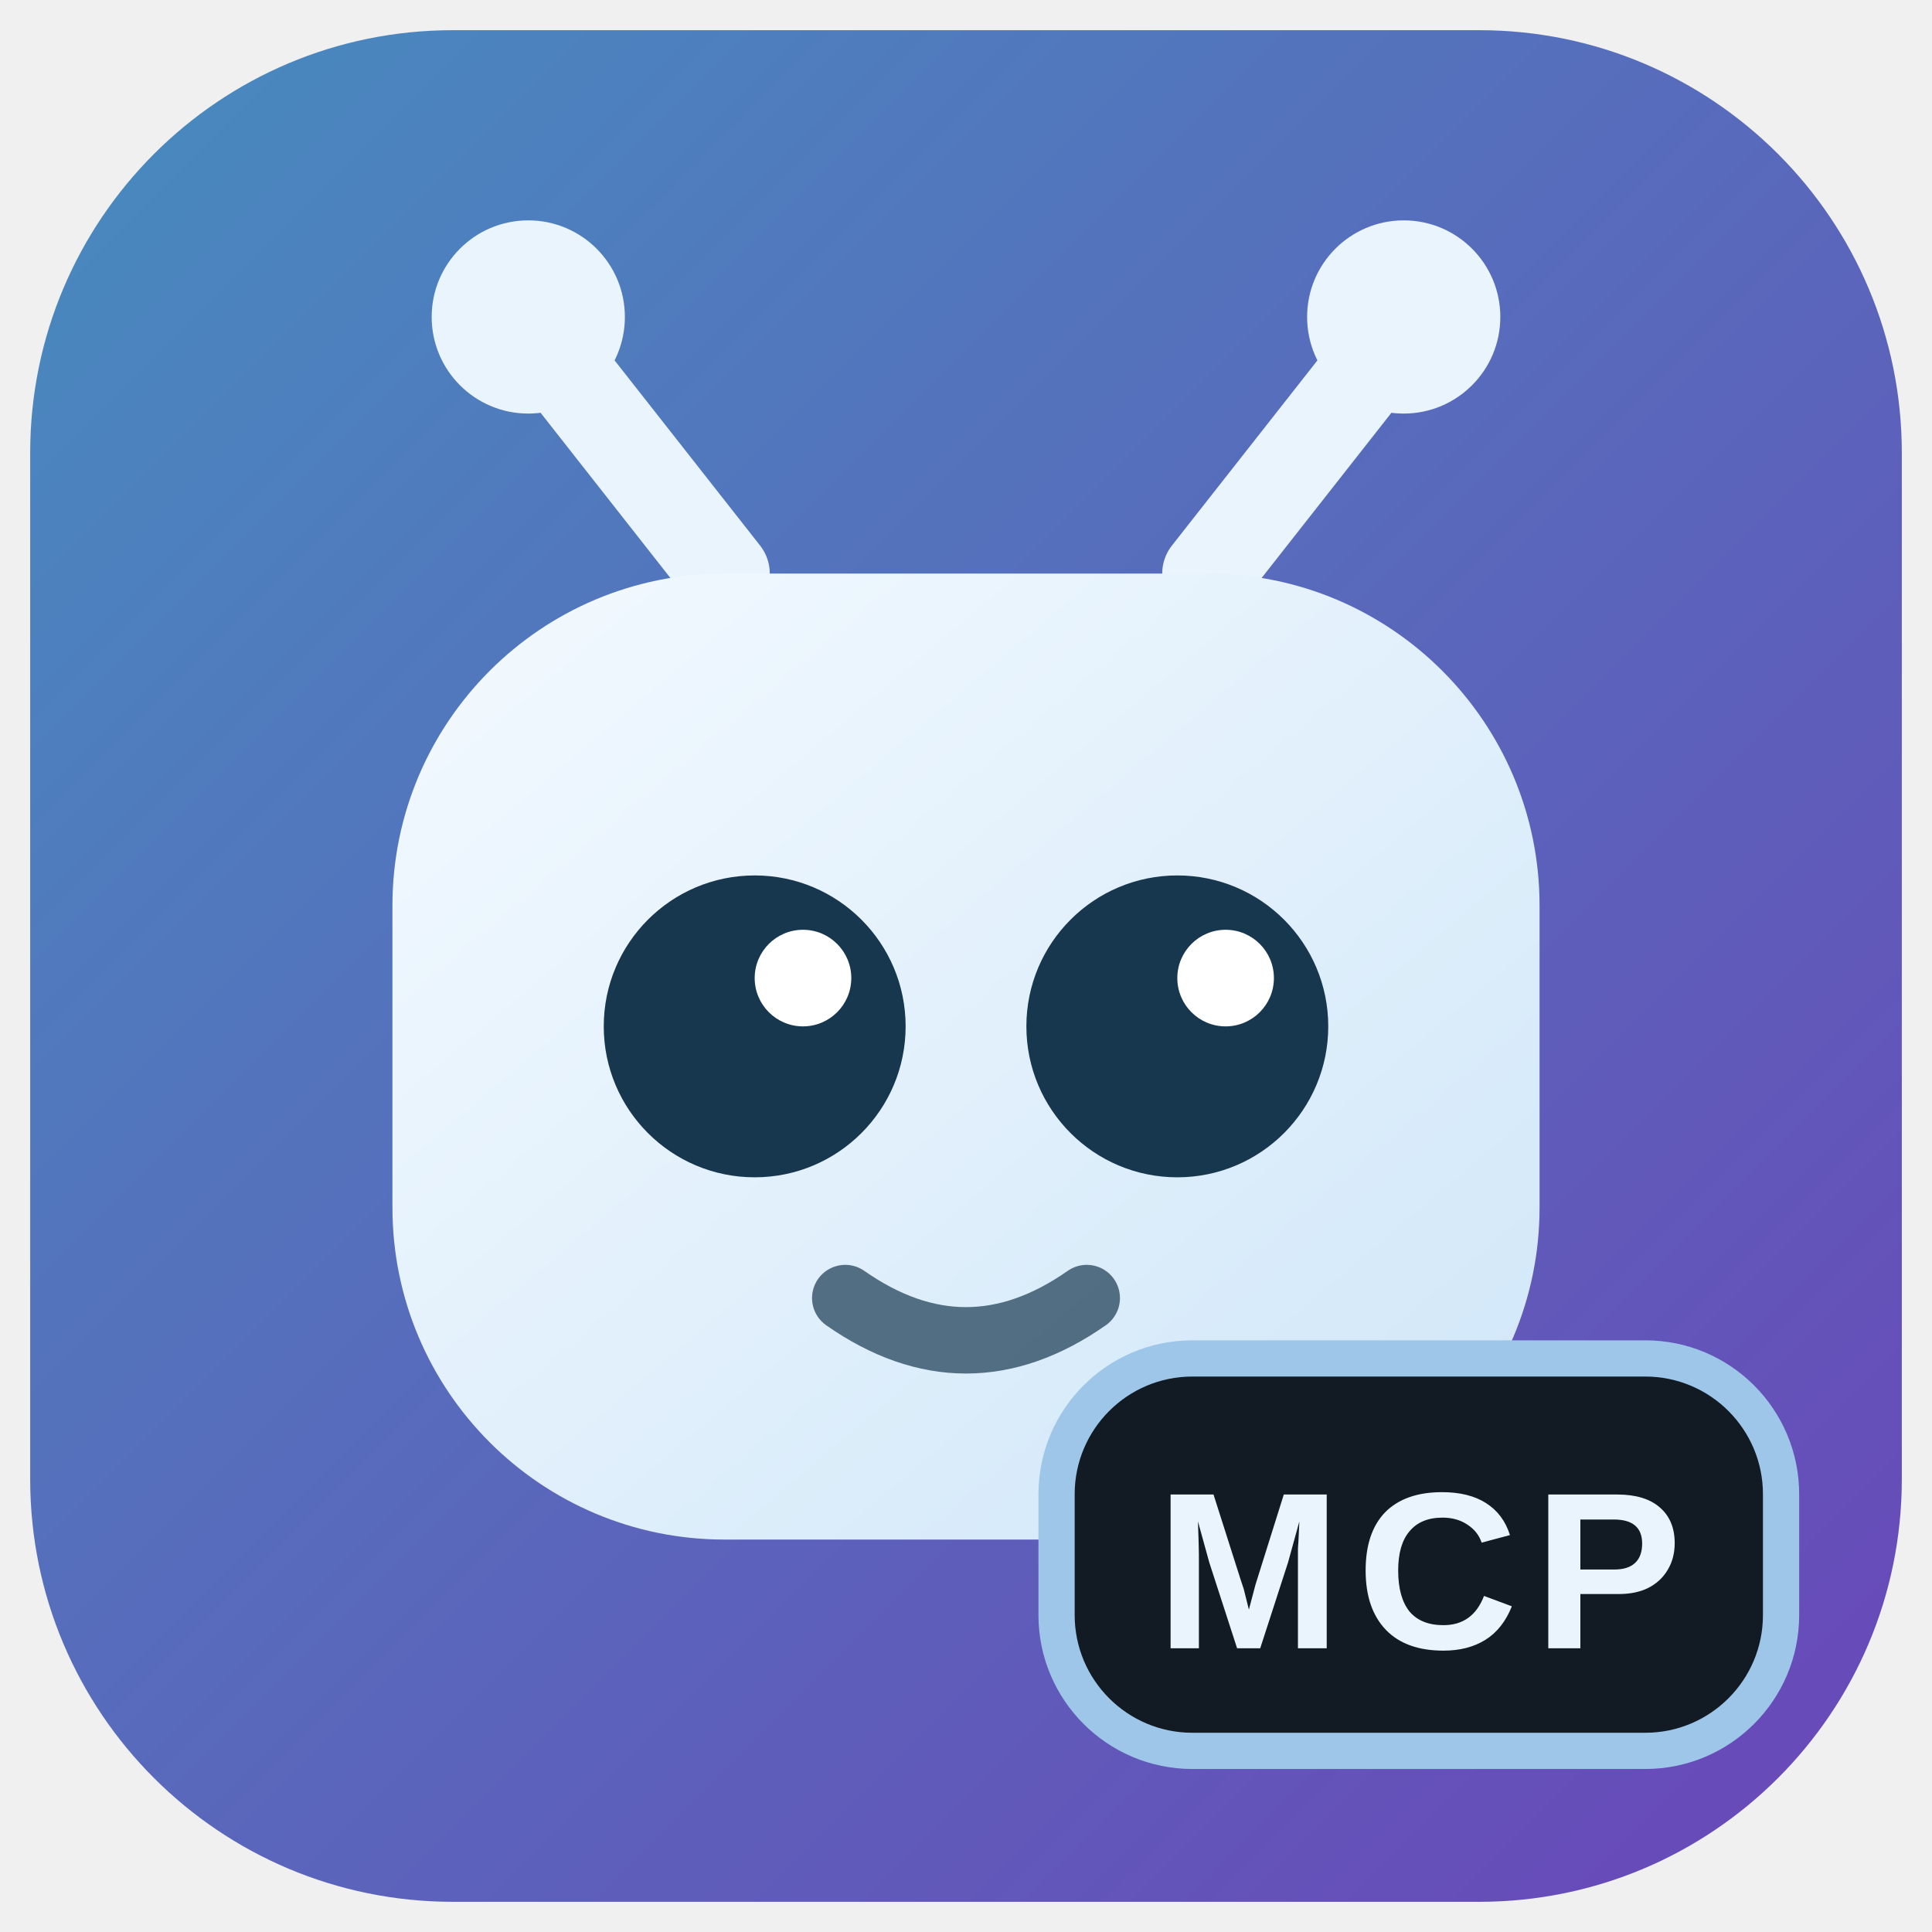
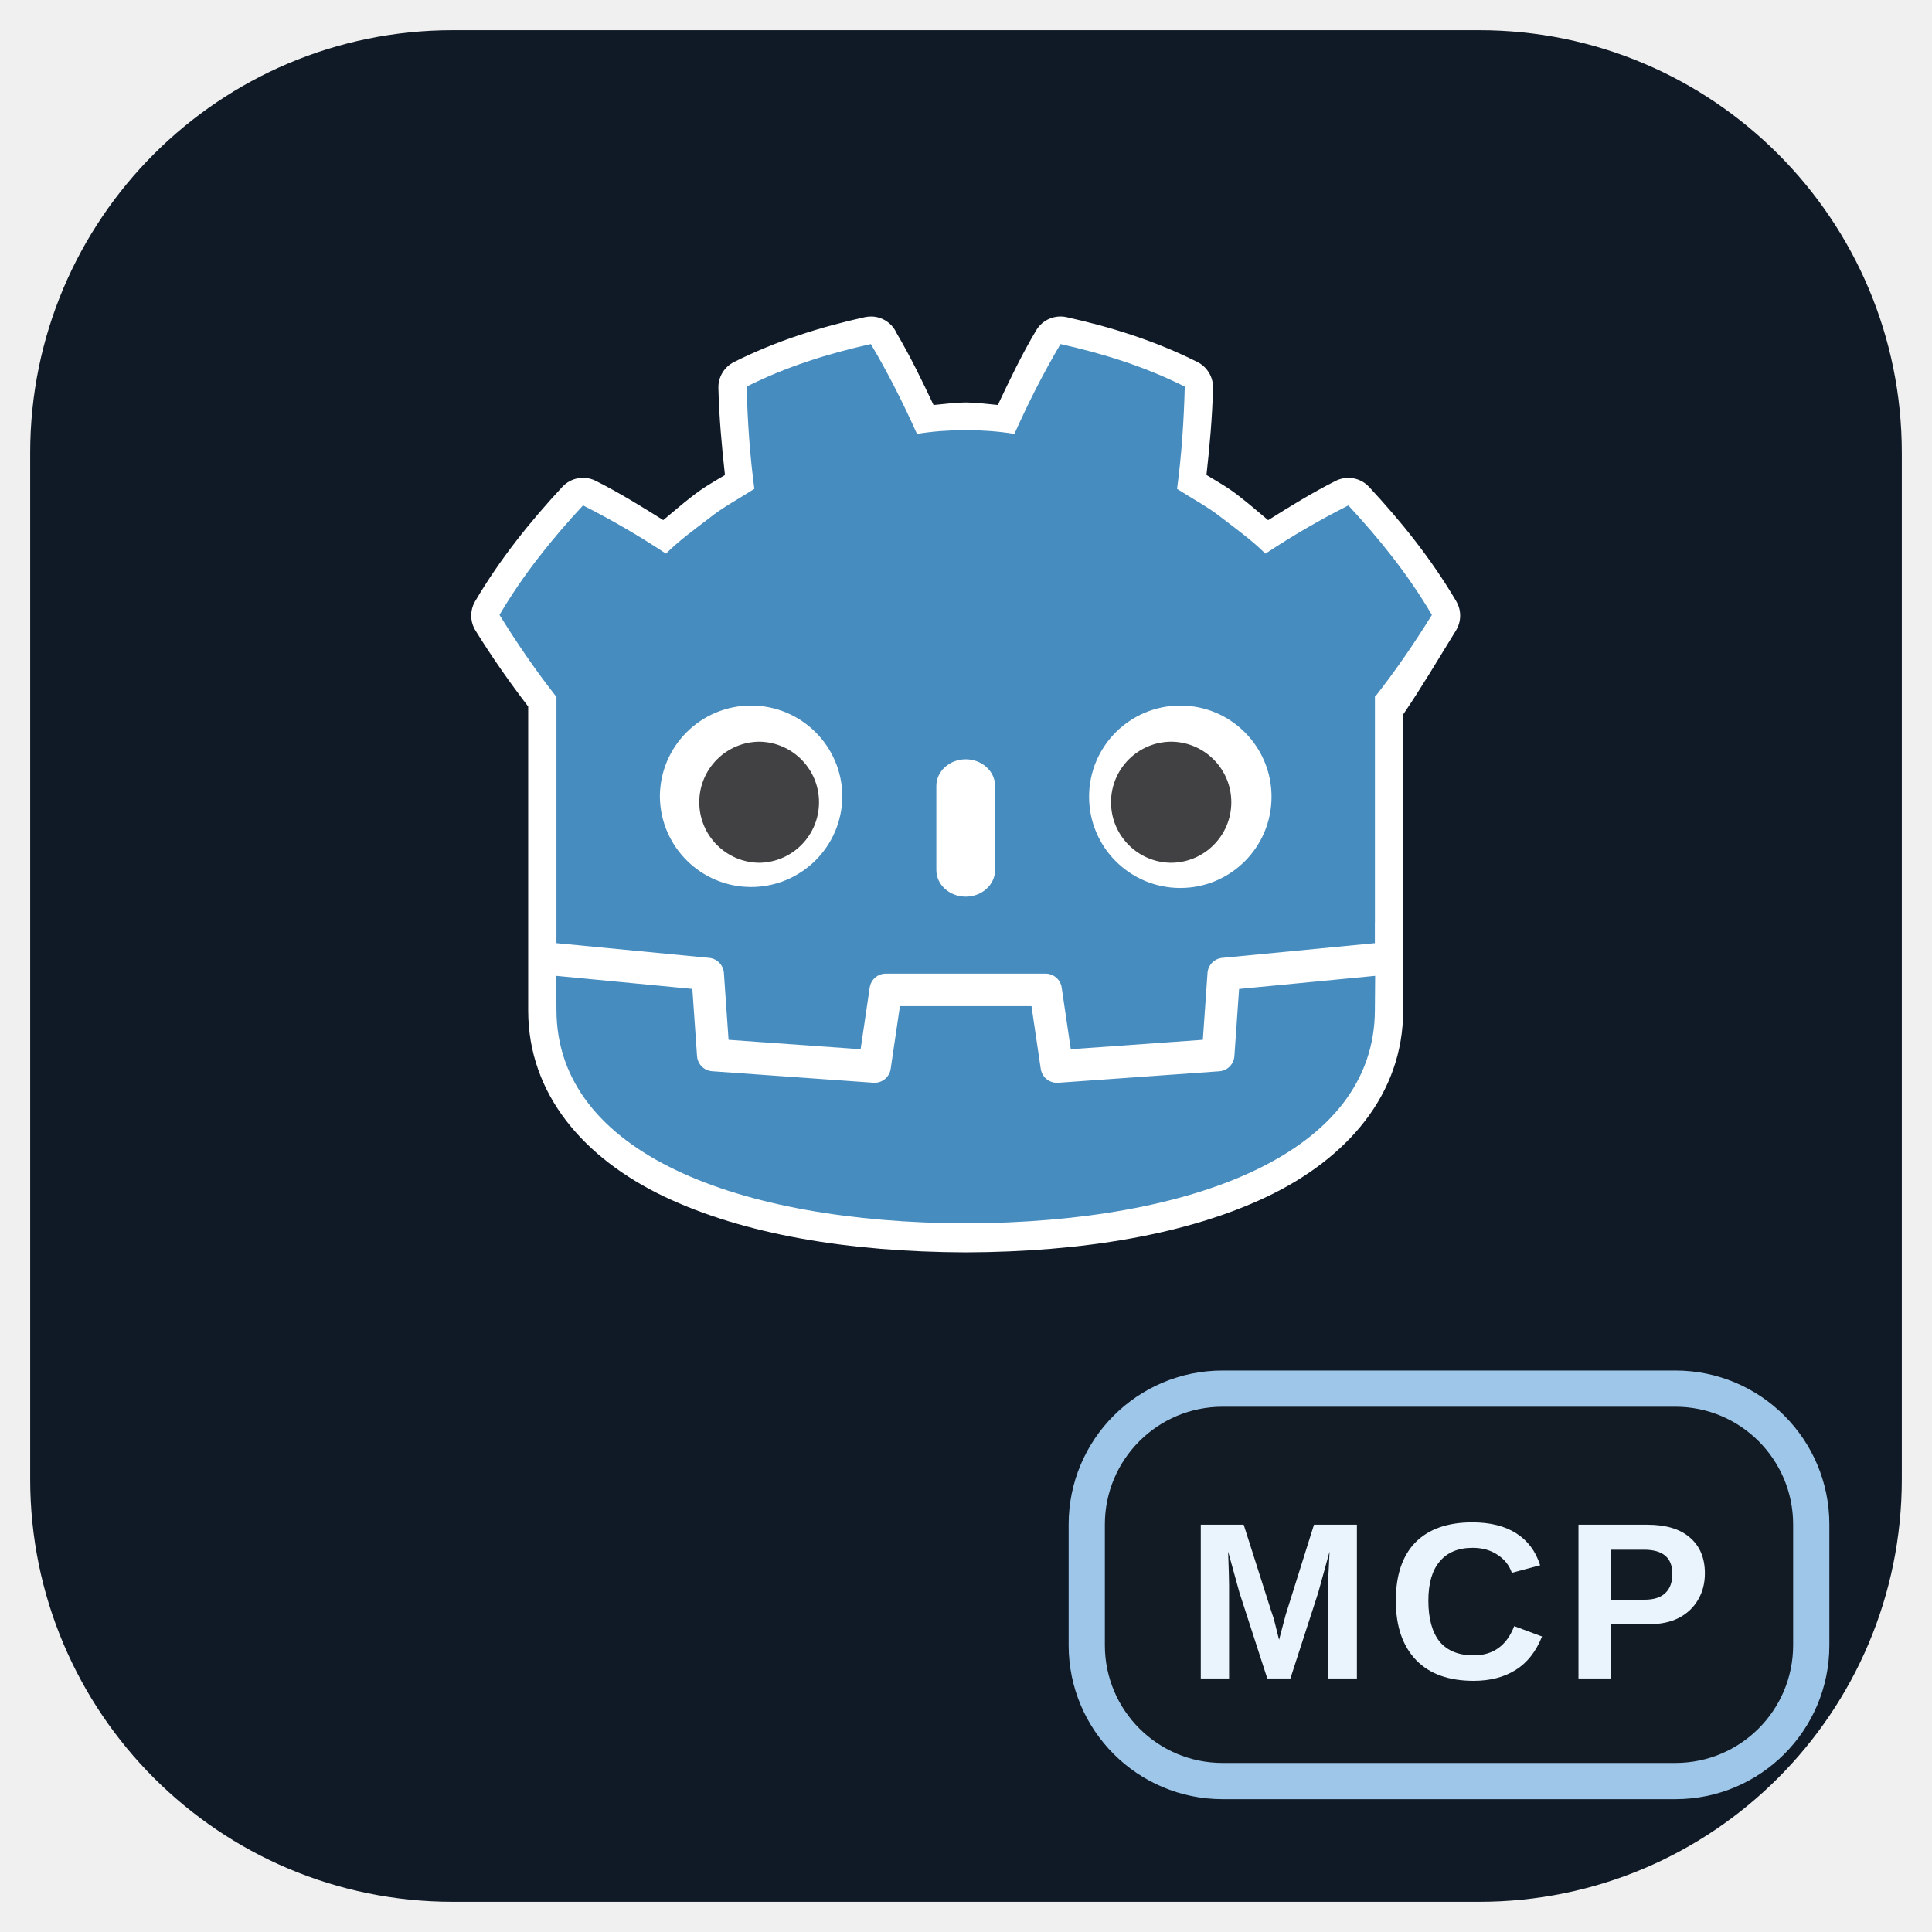
<svg xmlns="http://www.w3.org/2000/svg" viewBox="0 0 64 64" width="64" height="64">
-   <defs>
-     <linearGradient id="tile" x1="0%" y1="0%" x2="100%" y2="100%">
-       <stop offset="0%" stop-color="#478CBF" />
-       <stop offset="100%" stop-color="#6A46B8" />
-     </linearGradient>
-     <linearGradient id="head" x1="0%" y1="0%" x2="100%" y2="100%">
-       <stop offset="0%" stop-color="#F4FAFF" />
-       <stop offset="100%" stop-color="#CFE6F8" />
-     </linearGradient>
-   </defs>
-   <rect x="1" y="1" width="62" height="62" rx="14" fill="url(#tile)" />
-   <path d="M24 19 18.5 12M40 19 45.5 12" stroke="#E9F4FC" stroke-width="3" stroke-linecap="round" fill="none" />
-   <circle cx="17.5" cy="10.5" r="3.2" fill="#E9F4FC" />
-   <circle cx="46.5" cy="10.5" r="3.2" fill="#E9F4FC" />
-   <rect x="13" y="19" width="38" height="32" rx="11" fill="url(#head)" />
-   <circle cx="25" cy="34" r="5" fill="#17374F" />
-   <circle cx="39" cy="34" r="5" fill="#17374F" />
-   <circle cx="26.6" cy="32.4" r="1.6" fill="#FFFFFF" />
-   <circle cx="40.6" cy="32.4" r="1.6" fill="#FFFFFF" />
-   <path d="M28 43q4 2.8 8 0" stroke="#17374F" stroke-width="2.2" stroke-linecap="round" fill="none" opacity="0.7" />
-   <rect x="35" y="45" width="24" height="13" rx="4.5" fill="#121A24" stroke="#9EC6E8" stroke-width="1.2" />
-   <text x="47" y="54.6" text-anchor="middle" font-family="Segoe UI, Arial, sans-serif" font-size="7.4" font-weight="700" letter-spacing="0.5" fill="#E9F4FC">MCP</text>
+   <rect x="1" y="1" width="62" height="62" rx="14" fill="#101a26" />
+   <g transform="translate(15.1029 9.067) scale(0.337743)">
+     <path d="m90.133 65.7s-.133-.818-.211-.81l-14.843 1.43a2.412 2.412 0 0 0 -2.181 2.24l-.408 5.844-11.483.82-.78-5.297a2.433 2.433 0 0 0 -2.394-2.067h-15.666c-1.19 0-2.22.889-2.393 2.067l-.781 5.296-11.483-.819-.408-5.844a2.413 2.413 0 0 0 -2.181-2.24l-14.851-1.43c-.077-.007-.133.812-.21.812l-.02 3.212 12.577 2.028.411 5.896a2.431 2.431 0 0 0 2.241 2.245l15.815 1.128a2.431 2.431 0 0 0 2.568-2.06l.803-5.45h11.488l.804 5.45a2.432 2.432 0 0 0 2.565 2.06l15.817-1.128a2.432 2.432 0 0 0 2.24-2.245l.412-5.896 12.572-2.037z" fill="#fff" stroke-width="0.32" />
+     <path d="m40.764 4.2a2.574 2.574 0 0 0 -.666.064c-4.332.963-8.688 2.318-12.83 4.402a2.773 2.773 0 0 0 -1.525 2.55c.074 2.886.326 5.694.644 8.529-1.077.645-2.154 1.232-3.342 2.185-.845.65-1.788 1.473-2.71 2.236-2.15-1.349-4.32-2.692-6.62-3.85a2.773 2.773 0 0 0 -3.279.59c-3.126 3.366-6.098 7.048-8.553 11.224a2.773 2.773 0 0 0 .034 2.863c1.623 2.625 3.351 5.08 5.171 7.459v29.805c0 8.223 5.472 14.496 13.3 18.238 7.826 3.742 18.184 5.452 29.575 5.492h.075c11.39-.04 21.749-1.75 29.574-5.492s13.295-10.016 13.295-18.238l.004-29.031c1.848-2.712 3.382-5.334 5.173-8.23.54-.875.553-1.976.034-2.862-2.454-4.177-5.429-7.86-8.555-11.225a2.773 2.773 0 0 0 -3.277-.59c-2.299 1.157-4.47 2.502-6.62 3.852-.922-.764-1.862-1.588-2.71-2.239-.004 0-.007 0-.01-.01-1.186-.95-2.259-1.537-3.332-2.18.317-2.833.57-5.642.644-8.529a2.773 2.773 0 0 0 -1.525-2.548c-4.143-2.085-8.498-3.44-12.833-4.403a2.773 2.773 0 0 0 -2.985 1.29c-1.4 2.353-2.601 4.855-3.763 7.325-1.035-.094-2.086-.238-3.088-.25h-.127c-1.004.012-2.056.156-3.092.25-1.115-2.372-2.277-4.764-3.615-7.035a2.773 2.773 0 0 0 -2.467-1.646z" fill="#fff" />
+     <path d="m40.699 6.9c-4.178.929-8.31 2.222-12.185 4.172.089 3.421.31 6.7.758 10.029-1.505.964-3.086 1.791-4.491 2.92-1.428 1.098-2.887 2.15-4.18 3.434a80.027 80.027 0 0 0 -8.134-4.731c-3.036 3.267-5.874 6.794-8.193 10.74 1.744 2.822 3.566 5.468 5.532 7.978h.055v24.22c.045 0 .089 0 .133.01l14.848 1.432a1.599 1.599 0 0 1 1.441 1.48l.458 6.555 12.952.924.893-6.05a1.599 1.599 0 0 1 1.581-1.365h15.665c.793 0 1.466.581 1.582 1.365l.892 6.05 12.953-.924.458-6.555a1.6 1.6 0 0 1 1.441-1.48l14.842-1.432c.044 0 .088-.01.132-.01v-1.932h.006v-22.285h.055c1.967-2.511 3.787-5.157 5.533-7.979-2.318-3.946-5.159-7.473-8.195-10.74a80.158 80.158 0 0 0 -8.134 4.732c-1.292-1.285-2.748-2.336-4.178-3.435-1.405-1.128-2.989-1.956-4.49-2.92.447-3.33.668-6.607.757-10.029-3.875-1.95-8.007-3.243-12.187-4.171-1.669 2.804-3.195 5.841-4.524 8.81-1.576-.263-3.16-.36-4.745-.38h-.061c-1.588.02-3.17.117-4.747.38-1.328-2.969-2.853-6.006-4.525-8.81zm-30.862 61.966c.006 1.435.024 3.007.024 3.32 0 14.101 17.888 20.878 40.112 20.956h.055c22.224-.078 40.106-6.855 40.106-20.956 0-.319.02-1.884.026-3.32l-13.346 1.287-.46 6.59a1.6 1.6 0 0 1 -1.482 1.483l-15.816 1.128h-.115a1.599 1.599 0 0 1 -1.58-1.366l-.907-6.15h-12.905l-.907 6.15a1.598 1.598 0 0 1 -1.696 1.362l-15.816-1.128a1.599 1.599 0 0 1 -1.48-1.483l-.46-6.59z" fill="#478cbf" />
+     <path d="m37.9 51.3a8.948 8.948 0 0 1 -17.895 0c0-4.94 4.007-8.944 8.947-8.944 4.942 0 8.948 4.003 8.948 8.944m12.1 9.8c-1.59 0-2.88-1.172-2.88-2.618v-8.237c0-1.444 1.29-2.618 2.88-2.618s2.883 1.174 2.883 2.618v8.237c0 1.446-1.292 2.618-2.883 2.618m12.101-9.8a8.947 8.947 0 0 0 8.949 8.949 8.947 8.947 0 0 0 8.946-8.949c0-4.94-4.007-8.944-8.946-8.944-4.943 0-8.949 4.003-8.949 8.944" fill="#fff" stroke-width="0.32" />
+     <path d="m29.807 45.9a5.938 5.938 0 1 0 0 11.877 5.94 5.94 0 0 0 0-11.877zm40.383 0a5.938 5.938 0 0 0 -5.936 5.94 5.936 5.936 0 0 0 5.936 5.937 5.939 5.939 0 0 0 0-11.877z" fill="#414042" />
+   </g>
+   <rect x="36" y="46" width="24" height="13" rx="4.5" fill="#121a24" stroke="#9ec6e8" stroke-width="1.2" />
+   <text x="48" y="55.6" text-anchor="middle" font-family="Segoe UI, Arial, sans-serif" font-size="7.4" font-weight="700" letter-spacing="0.5" fill="#e9f4fc">MCP</text>
</svg>
